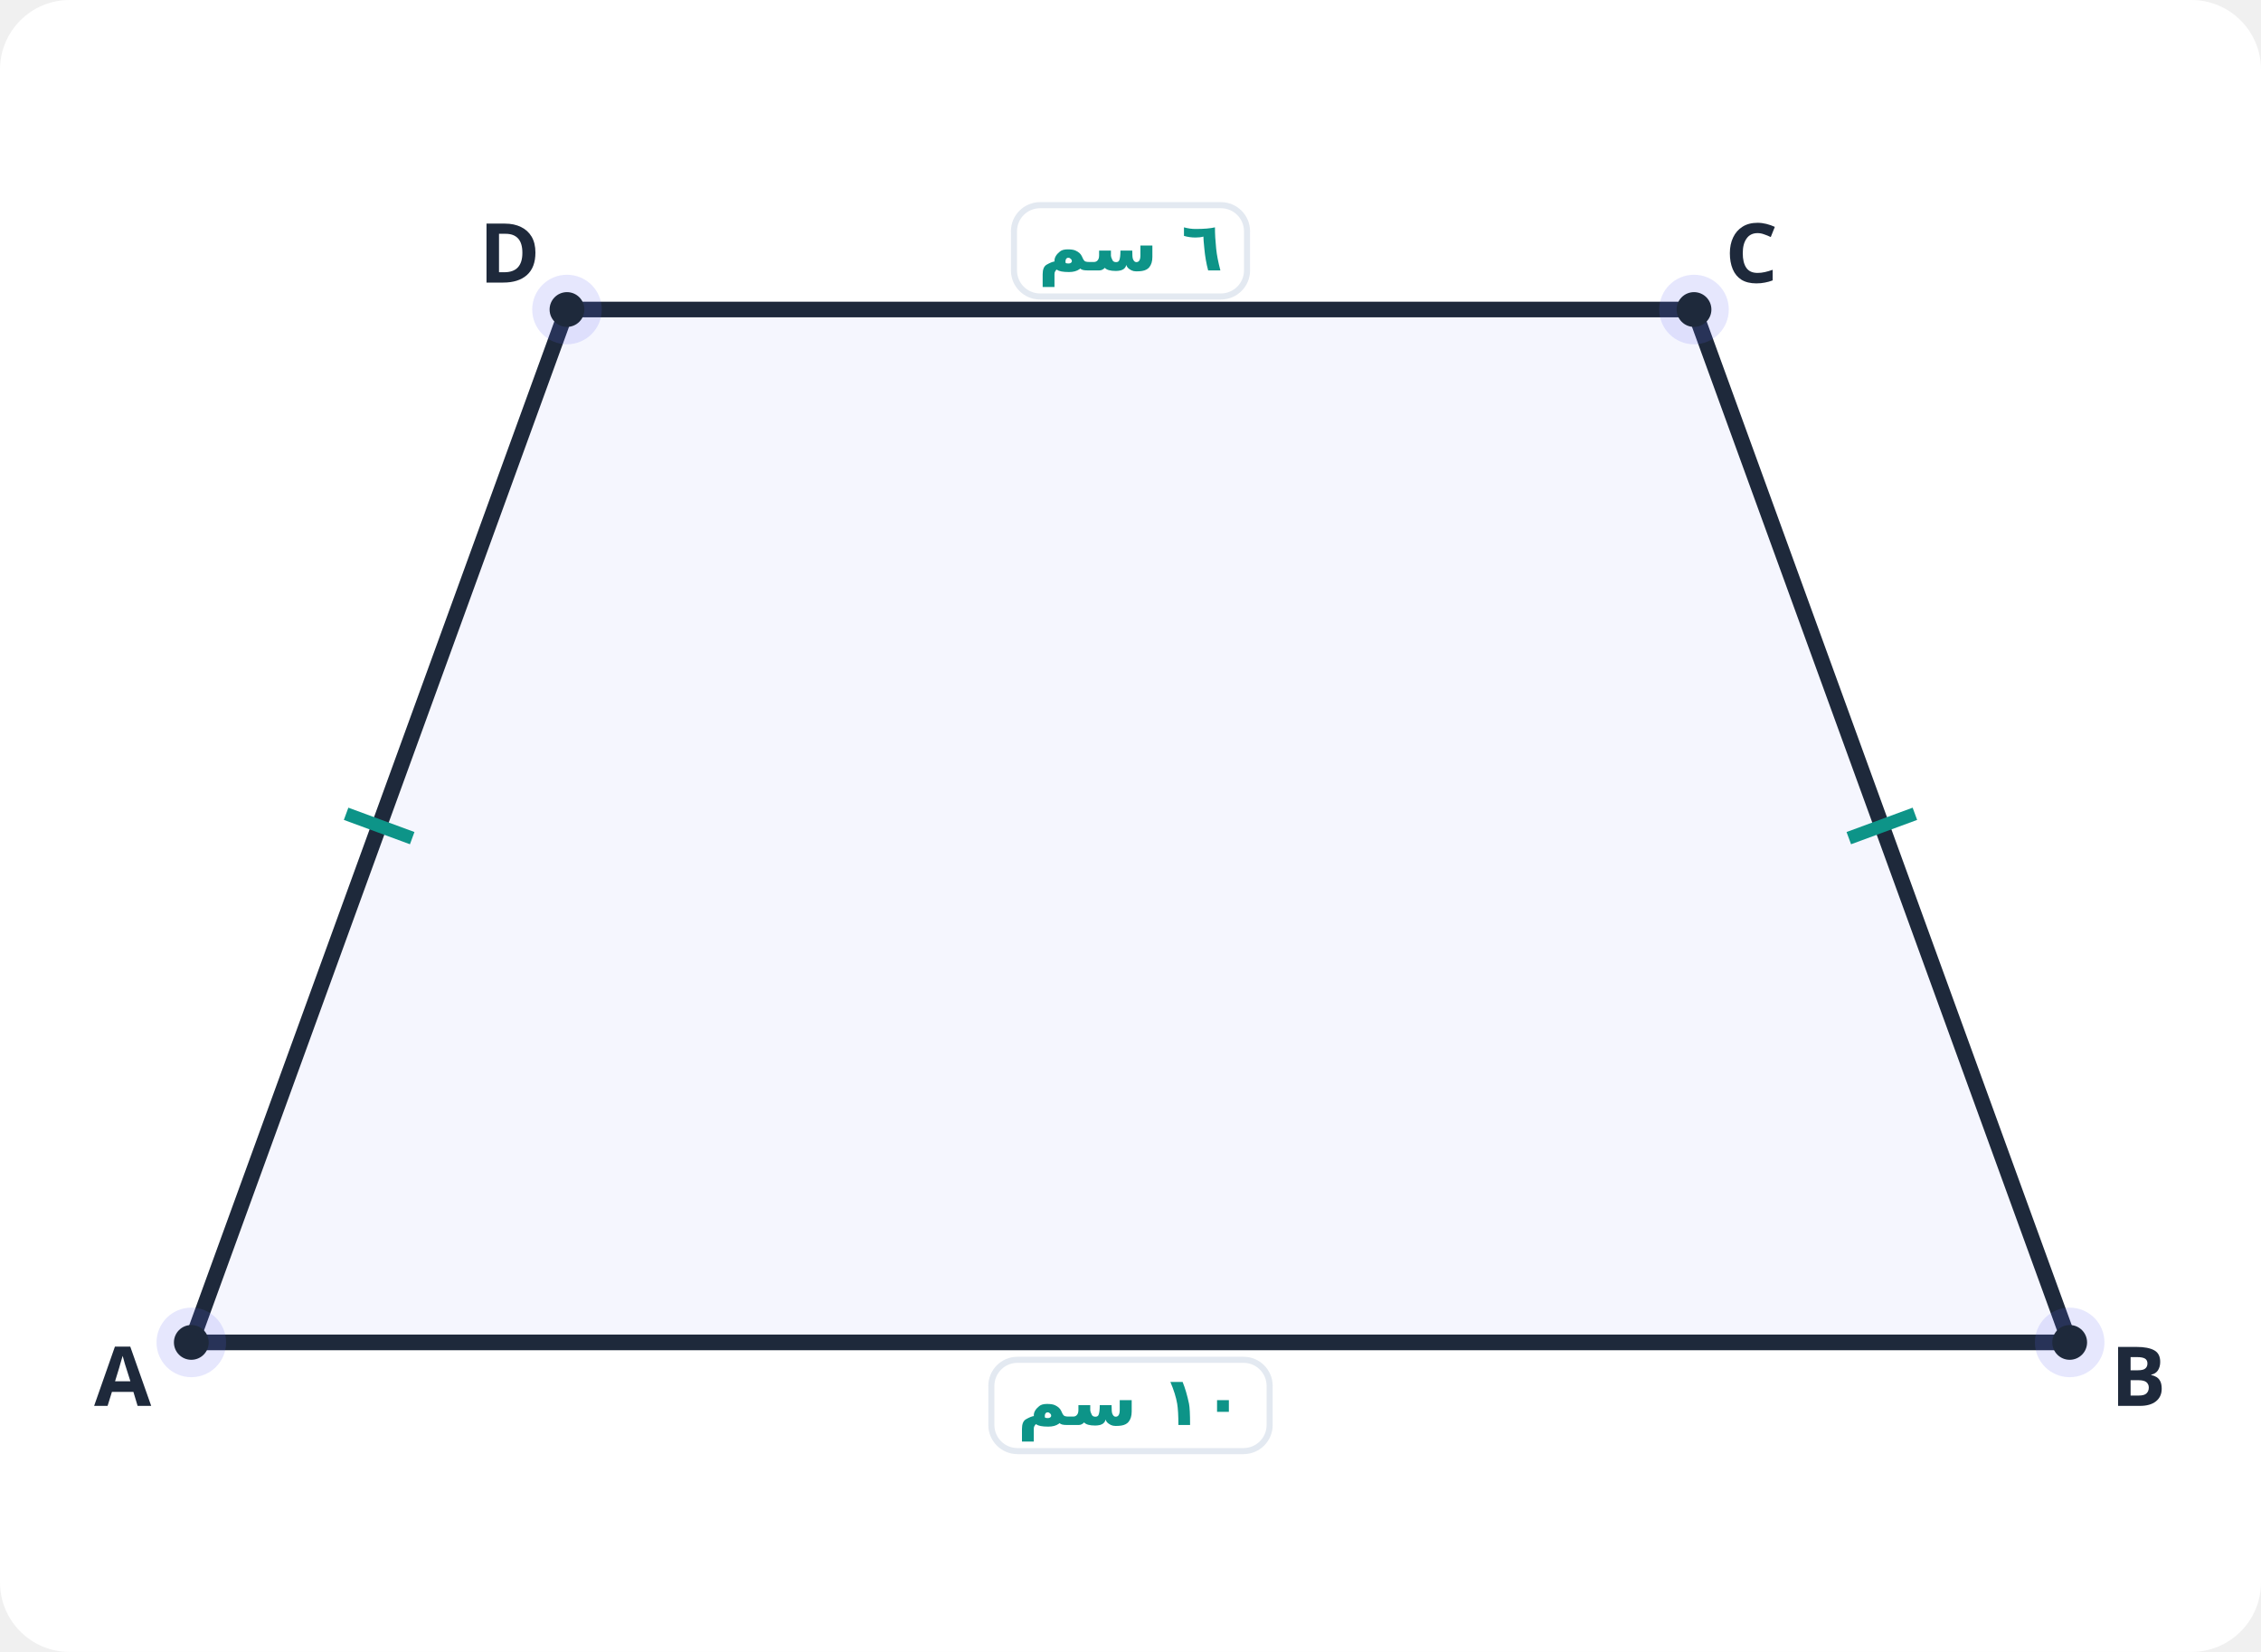
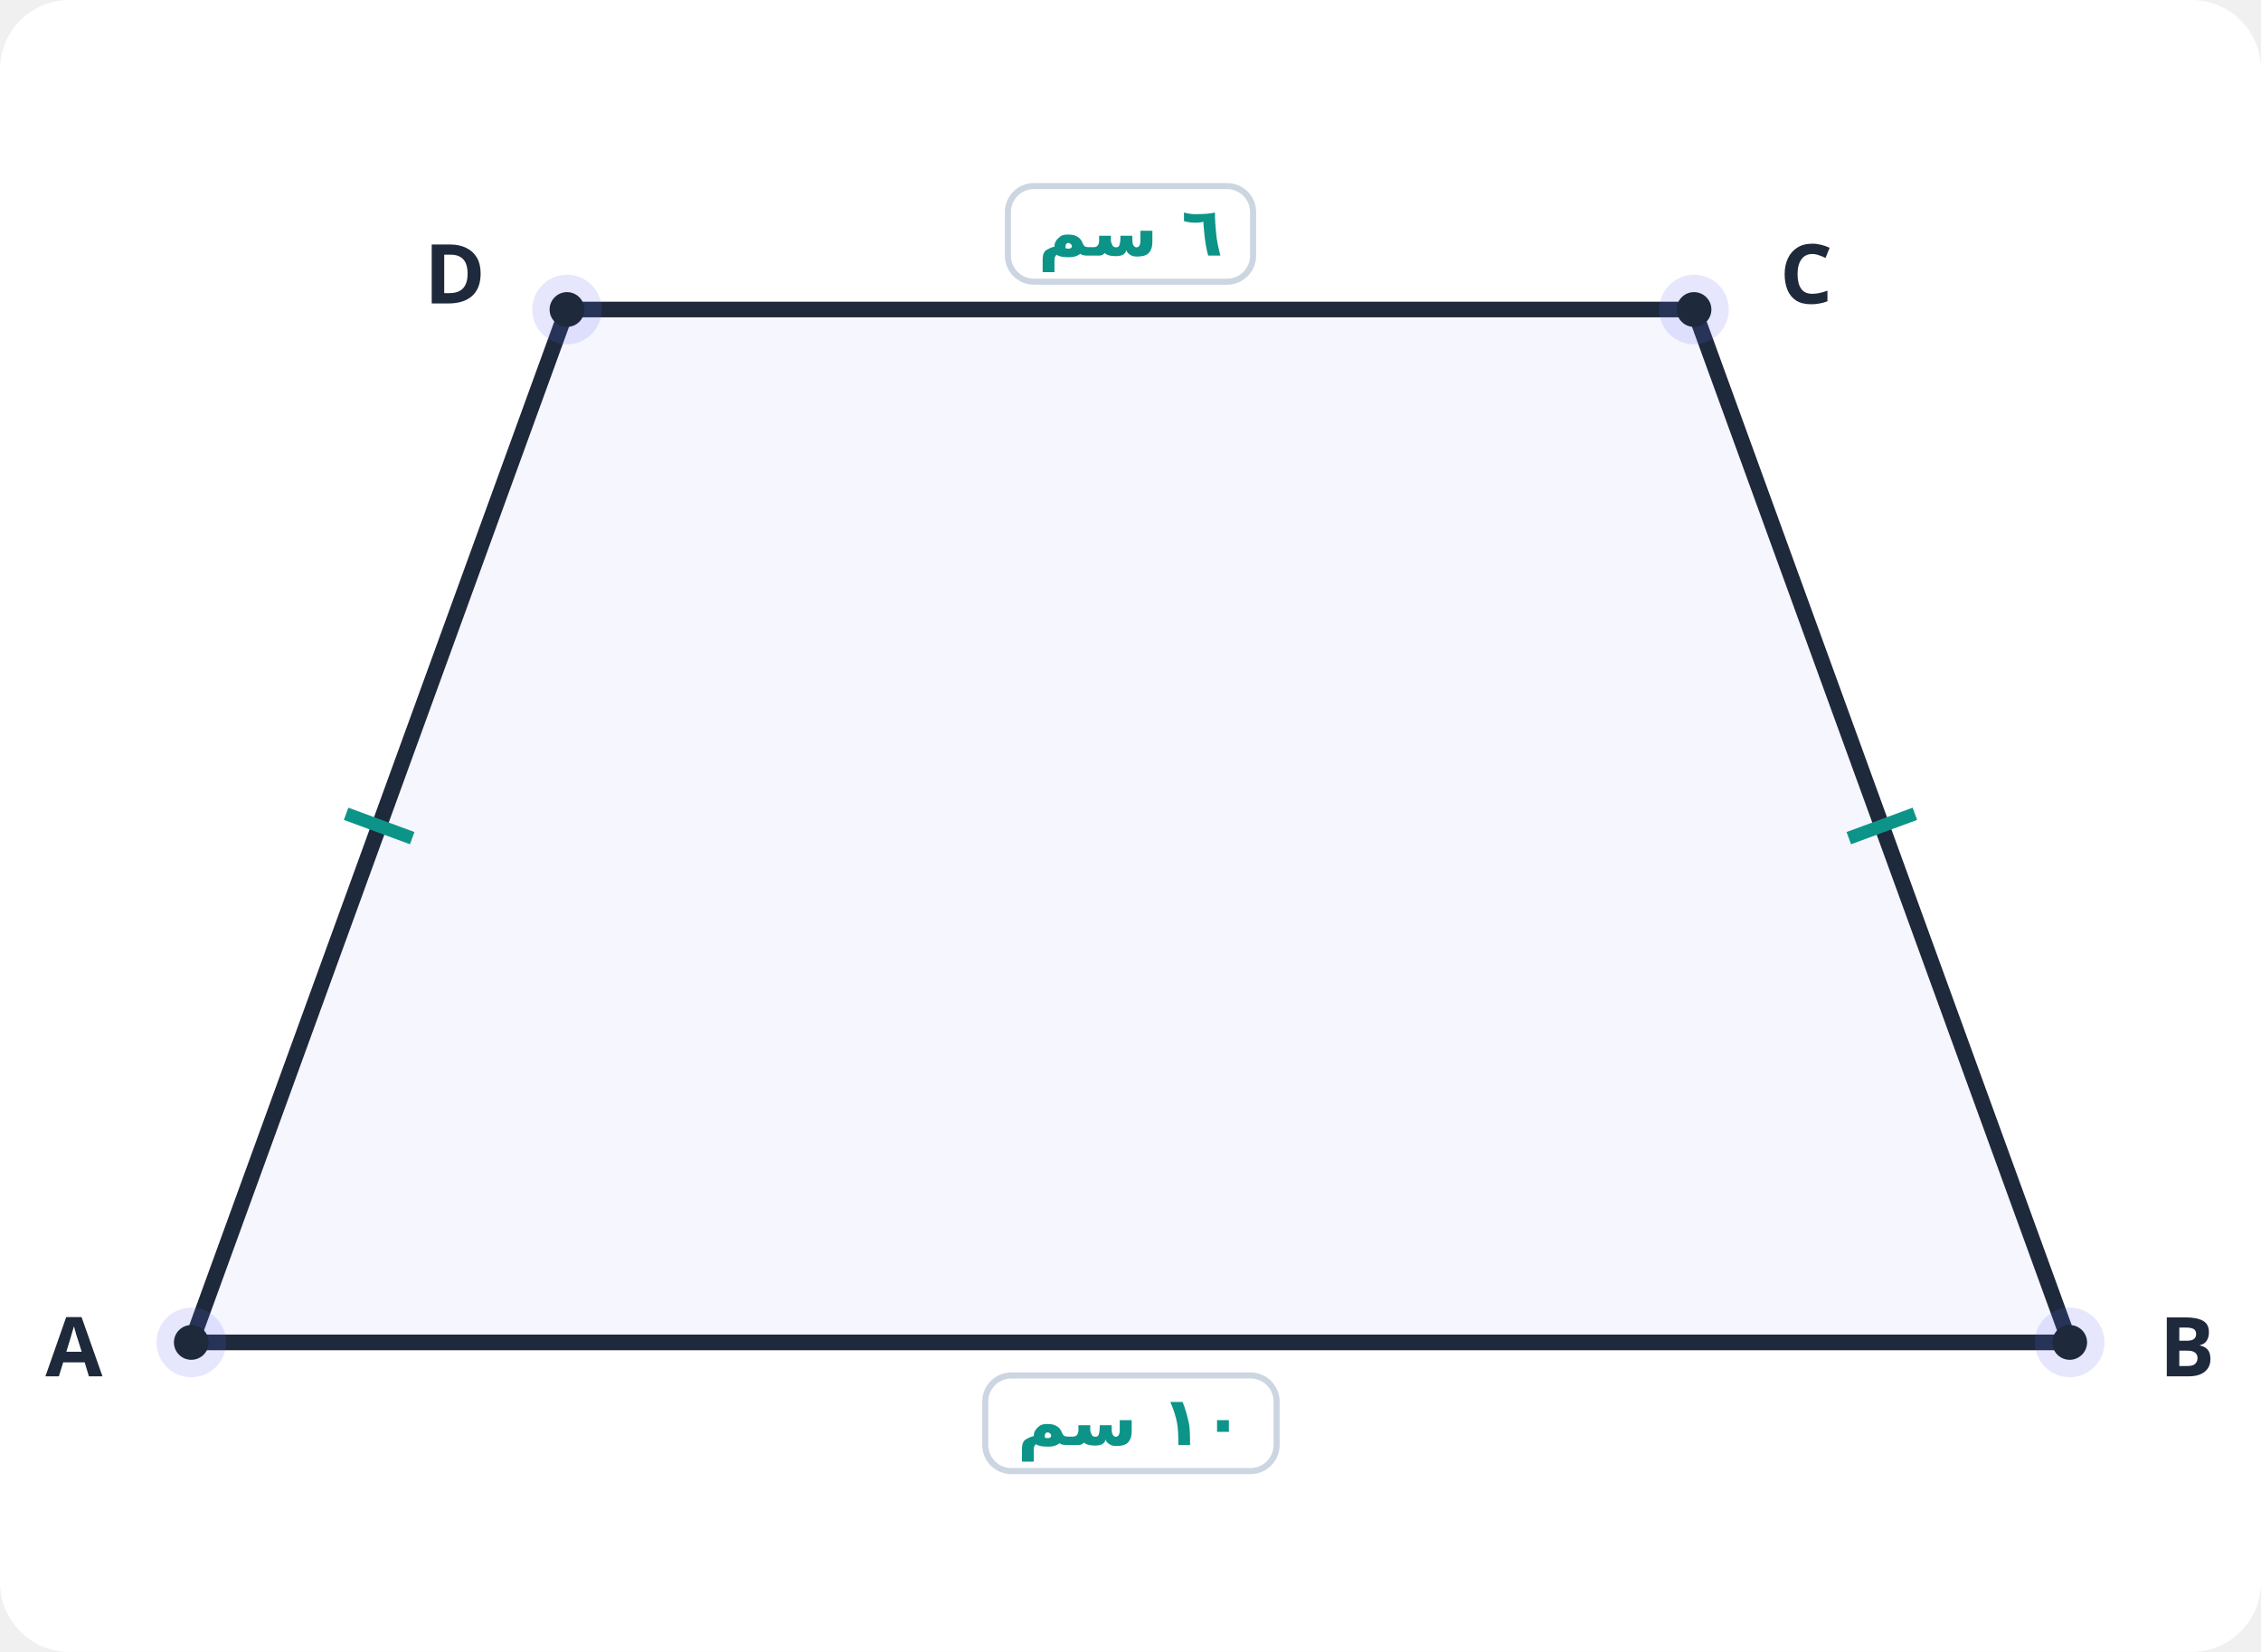
<svg xmlns="http://www.w3.org/2000/svg" viewBox="0 0 260 190" class="w-full h-auto select-none">
  <rect x="0" y="0" width="260" height="190" rx="8" fill="#FFFFFF" />
  <g class="geometry-surface-tints">
    <polygon points="22.0,154.4 238.0,154.4 194.8,35.6 65.2,35.6" fill="#6366F1" fill-opacity="0.06" stroke="none" />
  </g>
  <line x1="22" y1="154.4" x2="238" y2="154.4" stroke="#1E293B" stroke-width="1.8" stroke-linecap="round" />
-   <rect x="114.0" y="156.4" width="32.0" height="10.5" rx="3" fill="#FFFFFF" stroke="#E2E8F0" stroke-width="0.7" opacity="0.95" />
-   <text x="130.0" y="163.9" text-anchor="middle" font-size="7.8" font-weight="800" font-family="system-ui, sans-serif" fill="#0D9488">١٠ سم</text>
  <line x1="238" y1="154.4" x2="194.8" y2="35.6" stroke="#1E293B" stroke-width="1.8" stroke-linecap="round" />
  <line x1="212.6" y1="96.4" x2="220.2" y2="93.6" stroke="#0D9488" stroke-width="1.5" />
  <line x1="194.8" y1="35.6" x2="65.2" y2="35.6" stroke="#1E293B" stroke-width="1.8" stroke-linecap="round" />
-   <rect x="116.6" y="23.6" width="26.8" height="10.5" rx="3" fill="#FFFFFF" stroke="#E2E8F0" stroke-width="0.7" opacity="0.95" />
-   <text x="130.0" y="31.1" text-anchor="middle" font-size="7.8" font-weight="800" font-family="system-ui, sans-serif" fill="#0D9488">٦ سم</text>
  <line x1="65.2" y1="35.6" x2="22" y2="154.4" stroke="#1E293B" stroke-width="1.8" stroke-linecap="round" />
  <line x1="47.4" y1="96.4" x2="39.8" y2="93.6" stroke="#0D9488" stroke-width="1.5" />
  <circle cx="22" cy="154.4" r="4" fill="#6366F1" fill-opacity="0.16" />
  <circle cx="22" cy="154.4" r="2" fill="#1E293B" />
-   <text x="14.1" y="161.7" text-anchor="middle" font-size="9.5" font-weight="900" font-family="system-ui, sans-serif" fill="#1E293B">A</text>
+   <text x="8.5" y="158.3" text-anchor="middle" font-size="9.5" font-weight="900" font-family="system-ui, sans-serif" fill="#1E293B" paint-order="stroke" stroke="#ffffff" stroke-width="2.4" stroke-linejoin="round">A</text>
  <circle cx="238" cy="154.4" r="4" fill="#6366F1" fill-opacity="0.16" />
  <circle cx="238" cy="154.4" r="2" fill="#1E293B" />
-   <text x="245.9" y="161.7" text-anchor="middle" font-size="9.5" font-weight="900" font-family="system-ui, sans-serif" fill="#1E293B">B</text>
+   <text x="251.5" y="158.3" text-anchor="middle" font-size="9.5" font-weight="900" font-family="system-ui, sans-serif" fill="#1E293B" paint-order="stroke" stroke="#ffffff" stroke-width="2.4" stroke-linejoin="round">B</text>
  <circle cx="194.8" cy="35.6" r="4" fill="#6366F1" fill-opacity="0.16" />
  <circle cx="194.8" cy="35.6" r="2" fill="#1E293B" />
-   <text x="201.4" y="32.5" text-anchor="middle" font-size="9.5" font-weight="900" font-family="system-ui, sans-serif" fill="#1E293B">C</text>
+   <text x="207.7" y="34.9" text-anchor="middle" font-size="9.5" font-weight="900" font-family="system-ui, sans-serif" fill="#1E293B" paint-order="stroke" stroke="#ffffff" stroke-width="2.4" stroke-linejoin="round">C</text>
  <circle cx="65.2" cy="35.6" r="4" fill="#6366F1" fill-opacity="0.16" />
  <circle cx="65.2" cy="35.6" r="2" fill="#1E293B" />
-   <text x="58.6" y="32.5" text-anchor="middle" font-size="9.5" font-weight="900" font-family="system-ui, sans-serif" fill="#1E293B">D</text>
+   <text x="52.3" y="34.9" text-anchor="middle" font-size="9.5" font-weight="900" font-family="system-ui, sans-serif" fill="#1E293B" paint-order="stroke" stroke="#ffffff" stroke-width="2.4" stroke-linejoin="round">D</text>
+   <rect x="113.3" y="158.2" width="33.5" height="11" rx="3" fill="#FFFFFF" stroke="#CBD5E1" stroke-width="0.7" opacity="0.97" />
+   <text x="130.0" y="166.2" text-anchor="middle" font-size="7.8" font-weight="800" font-family="system-ui, sans-serif" fill="#0D9488">١٠ سم</text>
+   <rect x="115.9" y="21.4" width="28.2" height="11" rx="3" fill="#FFFFFF" stroke="#CBD5E1" stroke-width="0.7" opacity="0.97" />
+   <text x="130.0" y="29.4" text-anchor="middle" font-size="7.8" font-weight="800" font-family="system-ui, sans-serif" fill="#0D9488">٦ سم</text>
</svg>
